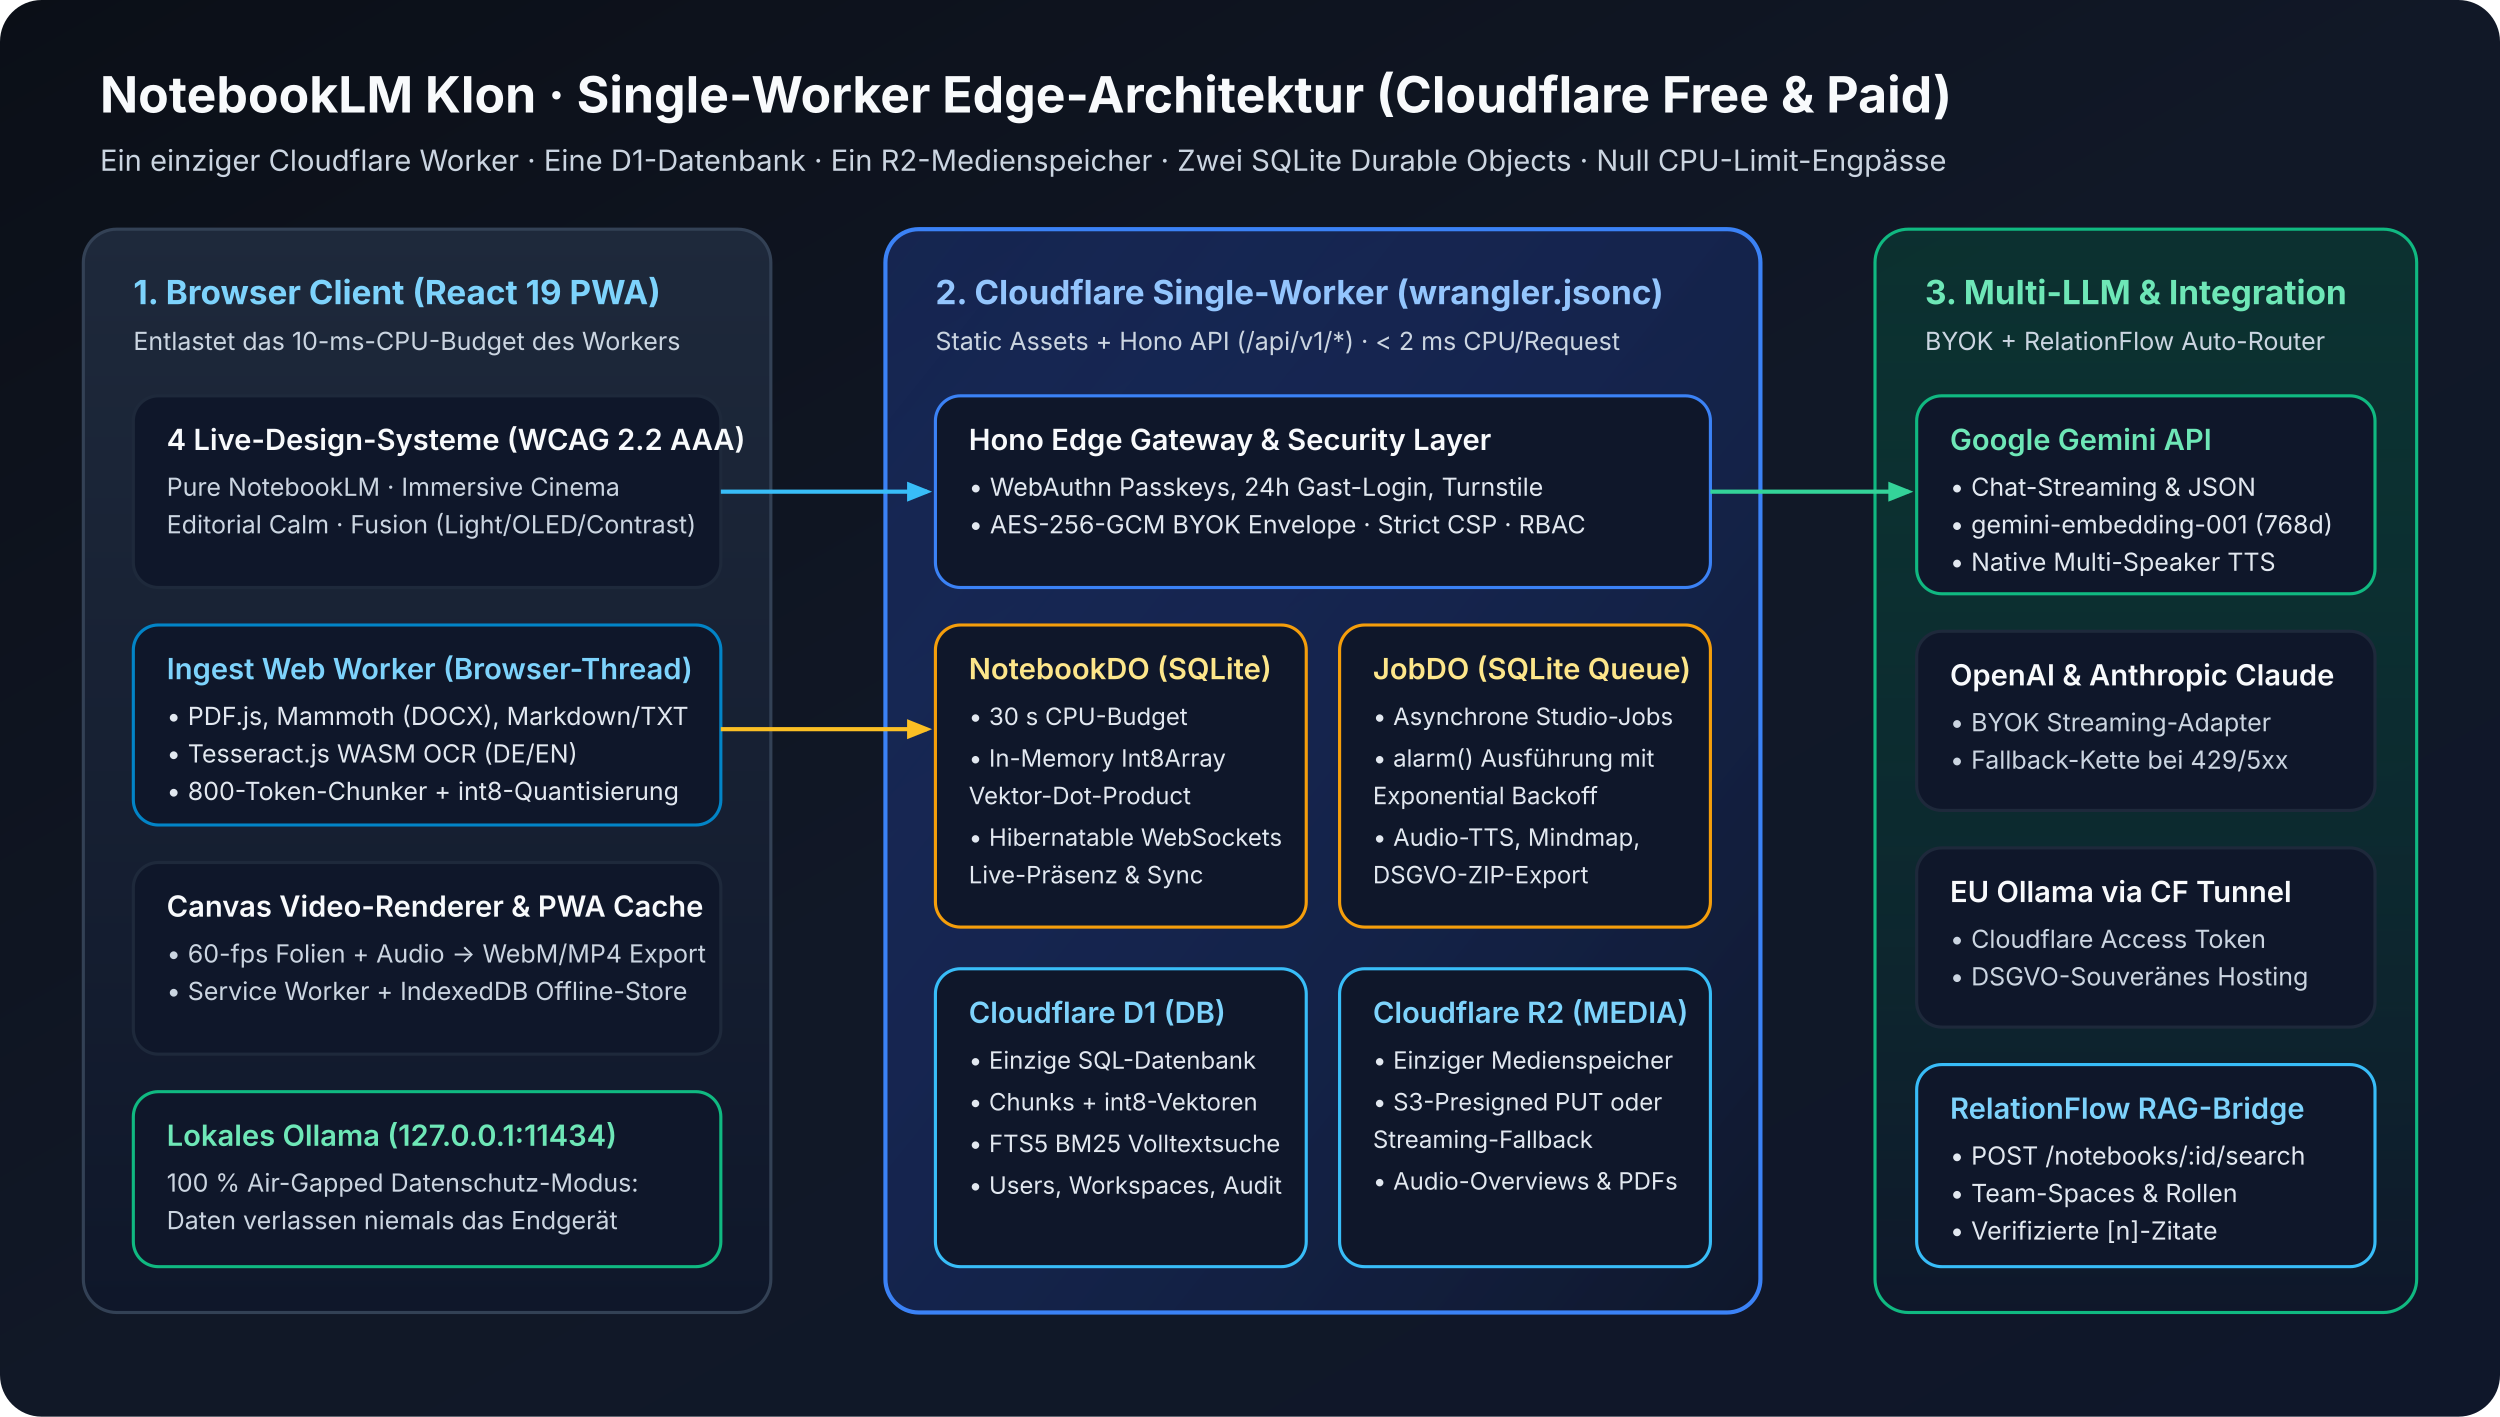
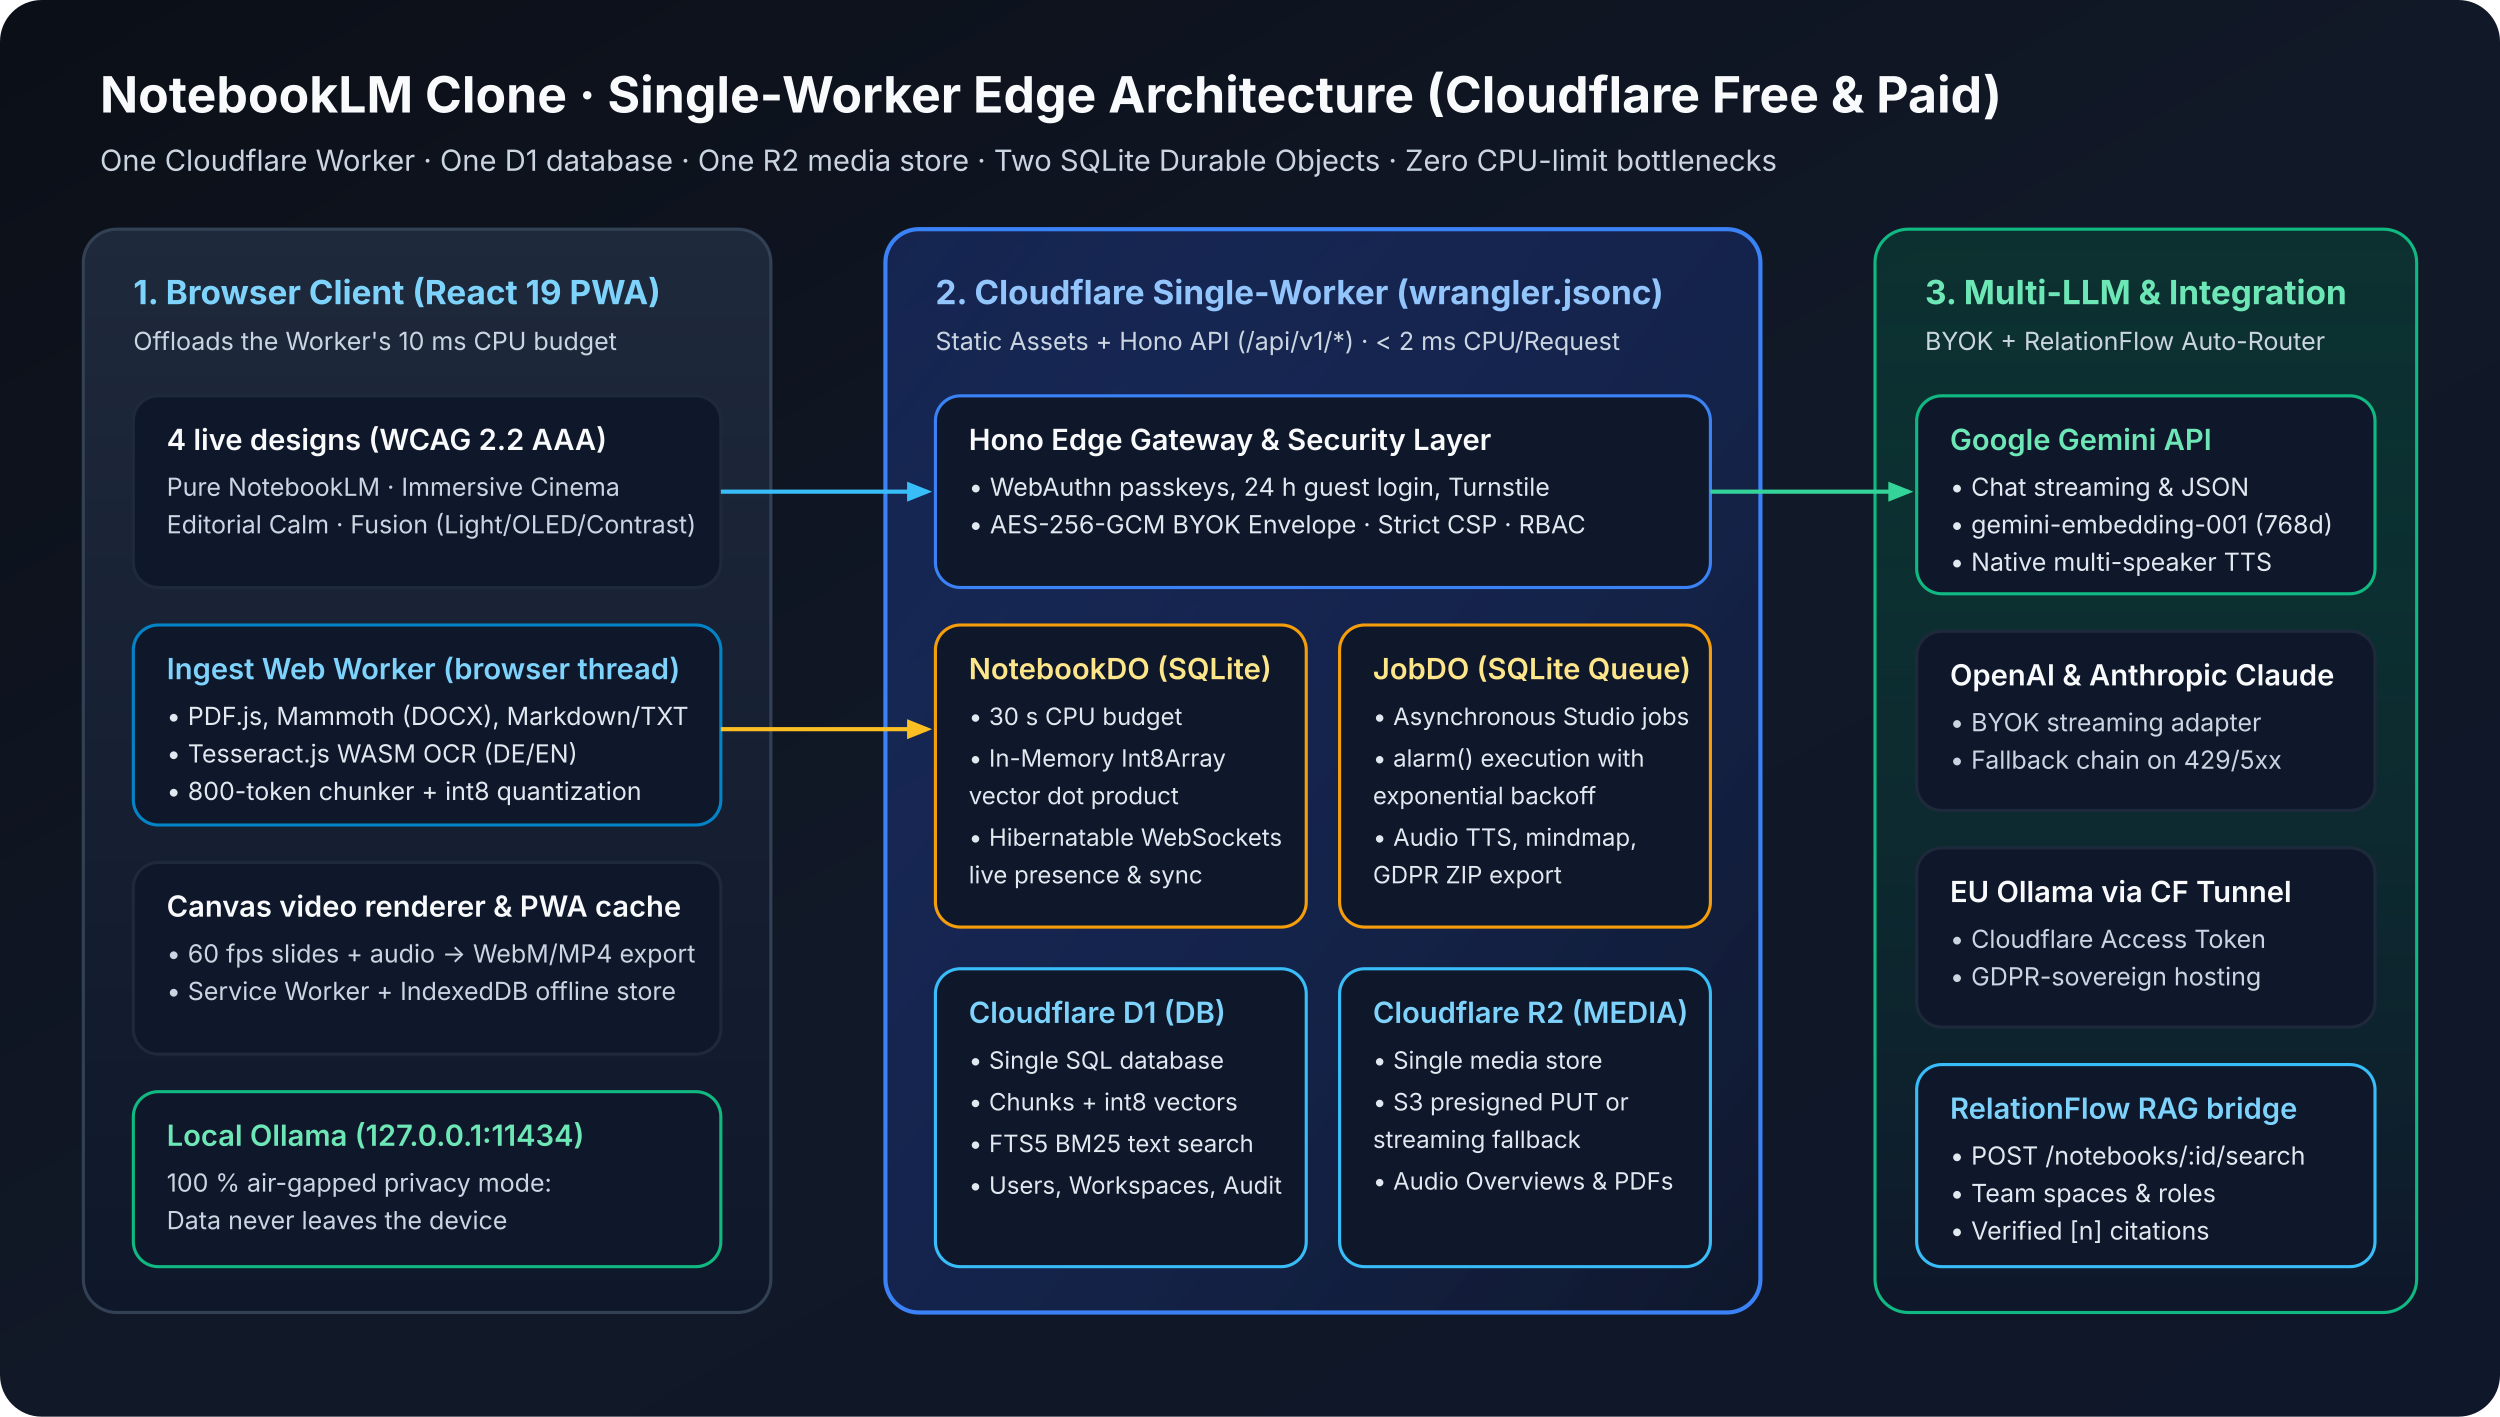
<svg xmlns="http://www.w3.org/2000/svg" viewBox="0 0 1200 680" width="1200" height="680" role="img" aria-labelledby="arch-title arch-desc">
  <style>
    :root {
      color-scheme: light dark;
      --bg-primary: #FAF8F5;
      --bg-card: #FFFFFF;
      --text-primary: #141413;
      --text-secondary: #3D3935;
      --border-subtle: #CBD5E1;
    }
    @media (prefers-color-scheme: dark) {
      :root {
        --bg-primary: #0B0F17;
        --bg-card: #1E293B;
        --text-primary: #F8FAFC;
        --text-secondary: #94A3B8;
        --border-subtle: #334155;
      }
    }
  </style>
  <defs>
    <linearGradient id="bgGrad" x1="0%" y1="0%" x2="100%" y2="100%">
      <stop offset="0%" stop-color="#0B0F17" />
      <stop offset="50%" stop-color="#111827" />
      <stop offset="100%" stop-color="#0F172A" />
    </linearGradient>
    <linearGradient id="cardBrowser" x1="0%" y1="0%" x2="0%" y2="100%">
      <stop offset="0%" stop-color="#1E293B" />
      <stop offset="100%" stop-color="#0F172A" />
    </linearGradient>
    <linearGradient id="cardWorker" x1="0%" y1="0%" x2="100%" y2="100%">
      <stop offset="0%" stop-color="#1E3A8A" stop-opacity="0.45" />
      <stop offset="100%" stop-color="#0F172A" />
    </linearGradient>
    <linearGradient id="cardProvider" x1="0%" y1="0%" x2="0%" y2="100%">
      <stop offset="0%" stop-color="#064E3B" stop-opacity="0.45" />
      <stop offset="100%" stop-color="#0F172A" />
    </linearGradient>
    <marker id="arrowBlue" viewBox="0 0 10 10" refX="8" refY="5" markerWidth="6" markerHeight="6" orient="auto-start-reverse">
      <path d="M 0 1 L 10 5 L 0 9 z" fill="#38BDF8" />
    </marker>
    <marker id="arrowEmerald" viewBox="0 0 10 10" refX="8" refY="5" markerWidth="6" markerHeight="6" orient="auto-start-reverse">
      <path d="M 0 1 L 10 5 L 0 9 z" fill="#34D399" />
    </marker>
    <marker id="arrowAmber" viewBox="0 0 10 10" refX="8" refY="5" markerWidth="6" markerHeight="6" orient="auto-start-reverse">
      <path d="M 0 1 L 10 5 L 0 9 z" fill="#FBBF24" />
    </marker>
  </defs>
  <rect width="1200" height="680" rx="20" fill="url(#bgGrad)" />
-   <text x="48" y="54" fill="#F8FAFC" font-family="Inter, 'Segoe UI', system-ui, -apple-system, Roboto, Helvetica, Arial, sans-serif" font-size="24" font-weight="700">NotebookLM Klon · Single-Worker Edge-Architektur (Cloudflare Free &amp; Paid)</text>
-   <text x="48" y="82" fill="#CBD5E1" font-family="Inter, 'Segoe UI', system-ui, -apple-system, Roboto, Helvetica, Arial, sans-serif" font-size="14">Ein einziger Cloudflare Worker · Eine D1-Datenbank · Ein R2-Medienspeicher · Zwei SQLite Durable Objects · Null CPU-Limit-Engpässe</text>
+   <switch>
+     <text systemLanguage="de" x="48" y="54" fill="#F8FAFC" font-family="Inter, 'Segoe UI', system-ui, -apple-system, Roboto, Helvetica, Arial, sans-serif" font-size="24" font-weight="700">NotebookLM Klon · Single-Worker Edge-Architektur (Cloudflare Free &amp; Paid)</text>
+     <text x="48" y="54" fill="#F8FAFC" font-family="Inter, 'Segoe UI', system-ui, -apple-system, Roboto, Helvetica, Arial, sans-serif" font-size="24" font-weight="700">NotebookLM Clone · Single-Worker Edge Architecture (Cloudflare Free &amp; Paid)</text>
+   </switch>
+   <switch>
+     <text systemLanguage="de" x="48" y="82" fill="#CBD5E1" font-family="Inter, 'Segoe UI', system-ui, -apple-system, Roboto, Helvetica, Arial, sans-serif" font-size="14">Ein einziger Cloudflare Worker · Eine D1-Datenbank · Ein R2-Medienspeicher · Zwei SQLite Durable Objects · Null CPU-Limit-Engpässe</text>
+     <text x="48" y="82" fill="#CBD5E1" font-family="Inter, 'Segoe UI', system-ui, -apple-system, Roboto, Helvetica, Arial, sans-serif" font-size="14">One Cloudflare Worker · One D1 database · One R2 media store · Two SQLite Durable Objects · Zero CPU-limit bottlenecks</text>
+   </switch>
  <rect x="40" y="110" width="330" height="520" rx="16" fill="url(#cardBrowser)" stroke="#334155" stroke-width="1.5" />
  <text x="64" y="146" fill="#7DD3FC" font-family="Inter, 'Segoe UI', system-ui, -apple-system, Roboto, Helvetica, Arial, sans-serif" font-size="16" font-weight="700">1. Browser Client (React 19 PWA)</text>
-   <text x="64" y="168" fill="#CBD5E1" font-family="Inter, 'Segoe UI', system-ui, -apple-system, Roboto, Helvetica, Arial, sans-serif" font-size="12">Entlastet das 10-ms-CPU-Budget des Workers</text>
+   <switch>
+     <text systemLanguage="de" x="64" y="168" fill="#CBD5E1" font-family="Inter, 'Segoe UI', system-ui, -apple-system, Roboto, Helvetica, Arial, sans-serif" font-size="12">Entlastet das 10-ms-CPU-Budget des Workers</text>
+     <text x="64" y="168" fill="#CBD5E1" font-family="Inter, 'Segoe UI', system-ui, -apple-system, Roboto, Helvetica, Arial, sans-serif" font-size="12">Offloads the Worker's 10 ms CPU budget</text>
+   </switch>
  <rect x="64" y="190" width="282" height="92" rx="12" fill="#0F172A" stroke="#1E293B" stroke-width="1.5" />
-   <text x="80" y="216" fill="#F8FAFC" font-family="Inter, 'Segoe UI', system-ui, -apple-system, Roboto, Helvetica, Arial, sans-serif" font-size="14" font-weight="600">4 Live-Design-Systeme (WCAG 2.2 AAA)</text>
+   <switch>
+     <text systemLanguage="de" x="80" y="216" fill="#F8FAFC" font-family="Inter, 'Segoe UI', system-ui, -apple-system, Roboto, Helvetica, Arial, sans-serif" font-size="14" font-weight="600">4 Live-Designs (WCAG 2.2 AAA)</text>
+     <text x="80" y="216" fill="#F8FAFC" font-family="Inter, 'Segoe UI', system-ui, -apple-system, Roboto, Helvetica, Arial, sans-serif" font-size="14" font-weight="600">4 live designs (WCAG 2.2 AAA)</text>
+   </switch>
  <text x="80" y="238" fill="#CBD5E1" font-family="Inter, 'Segoe UI', system-ui, -apple-system, Roboto, Helvetica, Arial, sans-serif" font-size="12">Pure NotebookLM · Immersive Cinema</text>
  <text x="80" y="256" fill="#CBD5E1" font-family="Inter, 'Segoe UI', system-ui, -apple-system, Roboto, Helvetica, Arial, sans-serif" font-size="12">Editorial Calm · Fusion (Light/OLED/Contrast)</text>
  <rect x="64" y="300" width="282" height="96" rx="12" fill="#0F172A" stroke="#0284C7" stroke-width="1.5" />
-   <text x="80" y="326" fill="#7DD3FC" font-family="Inter, 'Segoe UI', system-ui, -apple-system, Roboto, Helvetica, Arial, sans-serif" font-size="14" font-weight="600">Ingest Web Worker (Browser-Thread)</text>
+   <switch>
+     <text systemLanguage="de" x="80" y="326" fill="#7DD3FC" font-family="Inter, 'Segoe UI', system-ui, -apple-system, Roboto, Helvetica, Arial, sans-serif" font-size="14" font-weight="600">Ingest Web Worker (Browser-Thread)</text>
+     <text x="80" y="326" fill="#7DD3FC" font-family="Inter, 'Segoe UI', system-ui, -apple-system, Roboto, Helvetica, Arial, sans-serif" font-size="14" font-weight="600">Ingest Web Worker (browser thread)</text>
+   </switch>
  <text x="80" y="348" fill="#E2E8F0" font-family="Inter, 'Segoe UI', system-ui, -apple-system, Roboto, Helvetica, Arial, sans-serif" font-size="12">• PDF.js, Mammoth (DOCX), Markdown/TXT</text>
  <text x="80" y="366" fill="#E2E8F0" font-family="Inter, 'Segoe UI', system-ui, -apple-system, Roboto, Helvetica, Arial, sans-serif" font-size="12">• Tesseract.js WASM OCR (DE/EN)</text>
-   <text x="80" y="384" fill="#E2E8F0" font-family="Inter, 'Segoe UI', system-ui, -apple-system, Roboto, Helvetica, Arial, sans-serif" font-size="12">• 800-Token-Chunker + int8-Quantisierung</text>
+   <switch>
+     <text systemLanguage="de" x="80" y="384" fill="#E2E8F0" font-family="Inter, 'Segoe UI', system-ui, -apple-system, Roboto, Helvetica, Arial, sans-serif" font-size="12">• 800-Token-Chunker + int8-Quantisierung</text>
+     <text x="80" y="384" fill="#E2E8F0" font-family="Inter, 'Segoe UI', system-ui, -apple-system, Roboto, Helvetica, Arial, sans-serif" font-size="12">• 800-token chunker + int8 quantization</text>
+   </switch>
  <rect x="64" y="414" width="282" height="92" rx="12" fill="#0F172A" stroke="#1E293B" stroke-width="1.5" />
-   <text x="80" y="440" fill="#F8FAFC" font-family="Inter, 'Segoe UI', system-ui, -apple-system, Roboto, Helvetica, Arial, sans-serif" font-size="14" font-weight="600">Canvas Video-Renderer &amp; PWA Cache</text>
-   <text x="80" y="462" fill="#CBD5E1" font-family="Inter, 'Segoe UI', system-ui, -apple-system, Roboto, Helvetica, Arial, sans-serif" font-size="12">• 60-fps Folien + Audio → WebM/MP4 Export</text>
-   <text x="80" y="480" fill="#CBD5E1" font-family="Inter, 'Segoe UI', system-ui, -apple-system, Roboto, Helvetica, Arial, sans-serif" font-size="12">• Service Worker + IndexedDB Offline-Store</text>
+   <switch>
+     <text systemLanguage="de" x="80" y="440" fill="#F8FAFC" font-family="Inter, 'Segoe UI', system-ui, -apple-system, Roboto, Helvetica, Arial, sans-serif" font-size="14" font-weight="600">Canvas Video-Renderer &amp; PWA Cache</text>
+     <text x="80" y="440" fill="#F8FAFC" font-family="Inter, 'Segoe UI', system-ui, -apple-system, Roboto, Helvetica, Arial, sans-serif" font-size="14" font-weight="600">Canvas video renderer &amp; PWA cache</text>
+   </switch>
+   <switch>
+     <text systemLanguage="de" x="80" y="462" fill="#CBD5E1" font-family="Inter, 'Segoe UI', system-ui, -apple-system, Roboto, Helvetica, Arial, sans-serif" font-size="12">• 60-fps Folien + Audio → WebM/MP4 Export</text>
+     <text x="80" y="462" fill="#CBD5E1" font-family="Inter, 'Segoe UI', system-ui, -apple-system, Roboto, Helvetica, Arial, sans-serif" font-size="12">• 60 fps slides + audio → WebM/MP4 export</text>
+   </switch>
+   <switch>
+     <text systemLanguage="de" x="80" y="480" fill="#CBD5E1" font-family="Inter, 'Segoe UI', system-ui, -apple-system, Roboto, Helvetica, Arial, sans-serif" font-size="12">• Service Worker + IndexedDB Offline-Store</text>
+     <text x="80" y="480" fill="#CBD5E1" font-family="Inter, 'Segoe UI', system-ui, -apple-system, Roboto, Helvetica, Arial, sans-serif" font-size="12">• Service Worker + IndexedDB offline store</text>
+   </switch>
  <rect x="64" y="524" width="282" height="84" rx="12" fill="#0F172A" stroke="#10B981" stroke-width="1.5" />
-   <text x="80" y="550" fill="#6EE7B7" font-family="Inter, 'Segoe UI', system-ui, -apple-system, Roboto, Helvetica, Arial, sans-serif" font-size="14" font-weight="600">Lokales Ollama (127.0.0.1:11434)</text>
-   <text x="80" y="572" fill="#CBD5E1" font-family="Inter, 'Segoe UI', system-ui, -apple-system, Roboto, Helvetica, Arial, sans-serif" font-size="12">100 % Air-Gapped Datenschutz-Modus:</text>
-   <text x="80" y="590" fill="#CBD5E1" font-family="Inter, 'Segoe UI', system-ui, -apple-system, Roboto, Helvetica, Arial, sans-serif" font-size="12">Daten verlassen niemals das Endgerät</text>
+   <switch>
+     <text systemLanguage="de" x="80" y="550" fill="#6EE7B7" font-family="Inter, 'Segoe UI', system-ui, -apple-system, Roboto, Helvetica, Arial, sans-serif" font-size="14" font-weight="600">Lokales Ollama (127.0.0.1:11434)</text>
+     <text x="80" y="550" fill="#6EE7B7" font-family="Inter, 'Segoe UI', system-ui, -apple-system, Roboto, Helvetica, Arial, sans-serif" font-size="14" font-weight="600">Local Ollama (127.0.0.1:11434)</text>
+   </switch>
+   <switch>
+     <text systemLanguage="de" x="80" y="572" fill="#CBD5E1" font-family="Inter, 'Segoe UI', system-ui, -apple-system, Roboto, Helvetica, Arial, sans-serif" font-size="12">100 % Air-Gapped Datenschutz-Modus:</text>
+     <text x="80" y="572" fill="#CBD5E1" font-family="Inter, 'Segoe UI', system-ui, -apple-system, Roboto, Helvetica, Arial, sans-serif" font-size="12">100 % air-gapped privacy mode:</text>
+   </switch>
+   <switch>
+     <text systemLanguage="de" x="80" y="590" fill="#CBD5E1" font-family="Inter, 'Segoe UI', system-ui, -apple-system, Roboto, Helvetica, Arial, sans-serif" font-size="12">Daten verlassen niemals das Endgerät</text>
+     <text x="80" y="590" fill="#CBD5E1" font-family="Inter, 'Segoe UI', system-ui, -apple-system, Roboto, Helvetica, Arial, sans-serif" font-size="12">Data never leaves the device</text>
+   </switch>
  <rect x="425" y="110" width="420" height="520" rx="16" fill="url(#cardWorker)" stroke="#3B82F6" stroke-width="2" />
  <text x="449" y="146" fill="#93C5FD" font-family="Inter, 'Segoe UI', system-ui, -apple-system, Roboto, Helvetica, Arial, sans-serif" font-size="16" font-weight="700">2. Cloudflare Single-Worker (wrangler.jsonc)</text>
  <text x="449" y="168" fill="#CBD5E1" font-family="Inter, 'Segoe UI', system-ui, -apple-system, Roboto, Helvetica, Arial, sans-serif" font-size="12">Static Assets + Hono API (/api/v1/*) · &lt; 2 ms CPU/Request</text>
  <rect x="449" y="190" width="372" height="92" rx="12" fill="#0F172A" stroke="#3B82F6" stroke-width="1.5" />
  <text x="465" y="216" fill="#F8FAFC" font-family="Inter, 'Segoe UI', system-ui, -apple-system, Roboto, Helvetica, Arial, sans-serif" font-size="14" font-weight="600">Hono Edge Gateway &amp; Security Layer</text>
-   <text x="465" y="238" fill="#E2E8F0" font-family="Inter, 'Segoe UI', system-ui, -apple-system, Roboto, Helvetica, Arial, sans-serif" font-size="12">• WebAuthn Passkeys, 24h Gast-Login, Turnstile</text>
+   <switch>
+     <text systemLanguage="de" x="465" y="238" fill="#E2E8F0" font-family="Inter, 'Segoe UI', system-ui, -apple-system, Roboto, Helvetica, Arial, sans-serif" font-size="12">• WebAuthn Passkeys, 24h Gast-Login, Turnstile</text>
+     <text x="465" y="238" fill="#E2E8F0" font-family="Inter, 'Segoe UI', system-ui, -apple-system, Roboto, Helvetica, Arial, sans-serif" font-size="12">• WebAuthn passkeys, 24 h guest login, Turnstile</text>
+   </switch>
  <text x="465" y="256" fill="#E2E8F0" font-family="Inter, 'Segoe UI', system-ui, -apple-system, Roboto, Helvetica, Arial, sans-serif" font-size="12">• AES-256-GCM BYOK Envelope · Strict CSP · RBAC</text>
  <rect x="449" y="300" width="178" height="145" rx="12" fill="#0F172A" stroke="#F59E0B" stroke-width="1.5" />
  <text x="465" y="326" fill="#FDE68A" font-family="Inter, 'Segoe UI', system-ui, -apple-system, Roboto, Helvetica, Arial, sans-serif" font-size="14" font-weight="600">NotebookDO (SQLite)</text>
-   <text x="465" y="348" fill="#E2E8F0" font-family="Inter, 'Segoe UI', system-ui, -apple-system, Roboto, Helvetica, Arial, sans-serif" font-size="11.5">• 30 s CPU-Budget</text>
+   <switch>
+     <text systemLanguage="de" x="465" y="348" fill="#E2E8F0" font-family="Inter, 'Segoe UI', system-ui, -apple-system, Roboto, Helvetica, Arial, sans-serif" font-size="11.5">• 30 s CPU-Budget</text>
+     <text x="465" y="348" fill="#E2E8F0" font-family="Inter, 'Segoe UI', system-ui, -apple-system, Roboto, Helvetica, Arial, sans-serif" font-size="11.5">• 30 s CPU budget</text>
+   </switch>
  <text x="465" y="368" fill="#E2E8F0" font-family="Inter, 'Segoe UI', system-ui, -apple-system, Roboto, Helvetica, Arial, sans-serif" font-size="11.5">• In-Memory Int8Array</text>
-   <text x="465" y="386" fill="#E2E8F0" font-family="Inter, 'Segoe UI', system-ui, -apple-system, Roboto, Helvetica, Arial, sans-serif" font-size="11.5">  Vektor-Dot-Product</text>
+   <switch>
+     <text systemLanguage="de" x="465" y="386" fill="#E2E8F0" font-family="Inter, 'Segoe UI', system-ui, -apple-system, Roboto, Helvetica, Arial, sans-serif" font-size="11.5">  Vektor-Dot-Product</text>
+     <text x="465" y="386" fill="#E2E8F0" font-family="Inter, 'Segoe UI', system-ui, -apple-system, Roboto, Helvetica, Arial, sans-serif" font-size="11.5">  vector dot product</text>
+   </switch>
  <text x="465" y="406" fill="#E2E8F0" font-family="Inter, 'Segoe UI', system-ui, -apple-system, Roboto, Helvetica, Arial, sans-serif" font-size="11.5">• Hibernatable WebSockets</text>
-   <text x="465" y="424" fill="#E2E8F0" font-family="Inter, 'Segoe UI', system-ui, -apple-system, Roboto, Helvetica, Arial, sans-serif" font-size="11.5">  Live-Präsenz &amp; Sync</text>
+   <switch>
+     <text systemLanguage="de" x="465" y="424" fill="#E2E8F0" font-family="Inter, 'Segoe UI', system-ui, -apple-system, Roboto, Helvetica, Arial, sans-serif" font-size="11.5">  Live-Präsenz &amp; Sync</text>
+     <text x="465" y="424" fill="#E2E8F0" font-family="Inter, 'Segoe UI', system-ui, -apple-system, Roboto, Helvetica, Arial, sans-serif" font-size="11.5">  live presence &amp; sync</text>
+   </switch>
  <rect x="643" y="300" width="178" height="145" rx="12" fill="#0F172A" stroke="#F59E0B" stroke-width="1.5" />
  <text x="659" y="326" fill="#FDE68A" font-family="Inter, 'Segoe UI', system-ui, -apple-system, Roboto, Helvetica, Arial, sans-serif" font-size="14" font-weight="600">JobDO (SQLite Queue)</text>
-   <text x="659" y="348" fill="#E2E8F0" font-family="Inter, 'Segoe UI', system-ui, -apple-system, Roboto, Helvetica, Arial, sans-serif" font-size="11.5">• Asynchrone Studio-Jobs</text>
-   <text x="659" y="368" fill="#E2E8F0" font-family="Inter, 'Segoe UI', system-ui, -apple-system, Roboto, Helvetica, Arial, sans-serif" font-size="11.5">• alarm() Ausführung mit</text>
-   <text x="659" y="386" fill="#E2E8F0" font-family="Inter, 'Segoe UI', system-ui, -apple-system, Roboto, Helvetica, Arial, sans-serif" font-size="11.5">  Exponential Backoff</text>
-   <text x="659" y="406" fill="#E2E8F0" font-family="Inter, 'Segoe UI', system-ui, -apple-system, Roboto, Helvetica, Arial, sans-serif" font-size="11.5">• Audio-TTS, Mindmap,</text>
-   <text x="659" y="424" fill="#E2E8F0" font-family="Inter, 'Segoe UI', system-ui, -apple-system, Roboto, Helvetica, Arial, sans-serif" font-size="11.5">  DSGVO-ZIP-Export</text>
+   <switch>
+     <text systemLanguage="de" x="659" y="348" fill="#E2E8F0" font-family="Inter, 'Segoe UI', system-ui, -apple-system, Roboto, Helvetica, Arial, sans-serif" font-size="11.5">• Asynchrone Studio-Jobs</text>
+     <text x="659" y="348" fill="#E2E8F0" font-family="Inter, 'Segoe UI', system-ui, -apple-system, Roboto, Helvetica, Arial, sans-serif" font-size="11.5">• Asynchronous Studio jobs</text>
+   </switch>
+   <switch>
+     <text systemLanguage="de" x="659" y="368" fill="#E2E8F0" font-family="Inter, 'Segoe UI', system-ui, -apple-system, Roboto, Helvetica, Arial, sans-serif" font-size="11.5">• alarm() Ausführung mit</text>
+     <text x="659" y="368" fill="#E2E8F0" font-family="Inter, 'Segoe UI', system-ui, -apple-system, Roboto, Helvetica, Arial, sans-serif" font-size="11.5">• alarm() execution with</text>
+   </switch>
+   <switch>
+     <text systemLanguage="de" x="659" y="386" fill="#E2E8F0" font-family="Inter, 'Segoe UI', system-ui, -apple-system, Roboto, Helvetica, Arial, sans-serif" font-size="11.5">  Exponential Backoff</text>
+     <text x="659" y="386" fill="#E2E8F0" font-family="Inter, 'Segoe UI', system-ui, -apple-system, Roboto, Helvetica, Arial, sans-serif" font-size="11.5">  exponential backoff</text>
+   </switch>
+   <switch>
+     <text systemLanguage="de" x="659" y="406" fill="#E2E8F0" font-family="Inter, 'Segoe UI', system-ui, -apple-system, Roboto, Helvetica, Arial, sans-serif" font-size="11.5">• Audio-TTS, Mindmap,</text>
+     <text x="659" y="406" fill="#E2E8F0" font-family="Inter, 'Segoe UI', system-ui, -apple-system, Roboto, Helvetica, Arial, sans-serif" font-size="11.5">• Audio TTS, mindmap,</text>
+   </switch>
+   <switch>
+     <text systemLanguage="de" x="659" y="424" fill="#E2E8F0" font-family="Inter, 'Segoe UI', system-ui, -apple-system, Roboto, Helvetica, Arial, sans-serif" font-size="11.5">  DSGVO-ZIP-Export</text>
+     <text x="659" y="424" fill="#E2E8F0" font-family="Inter, 'Segoe UI', system-ui, -apple-system, Roboto, Helvetica, Arial, sans-serif" font-size="11.5">  GDPR ZIP export</text>
+   </switch>
  <rect x="449" y="465" width="178" height="143" rx="12" fill="#0F172A" stroke="#38BDF8" stroke-width="1.5" />
  <text x="465" y="491" fill="#7DD3FC" font-family="Inter, 'Segoe UI', system-ui, -apple-system, Roboto, Helvetica, Arial, sans-serif" font-size="14" font-weight="600">Cloudflare D1 (DB)</text>
-   <text x="465" y="513" fill="#E2E8F0" font-family="Inter, 'Segoe UI', system-ui, -apple-system, Roboto, Helvetica, Arial, sans-serif" font-size="11.5">• Einzige SQL-Datenbank</text>
-   <text x="465" y="533" fill="#E2E8F0" font-family="Inter, 'Segoe UI', system-ui, -apple-system, Roboto, Helvetica, Arial, sans-serif" font-size="11.5">• Chunks + int8-Vektoren</text>
-   <text x="465" y="553" fill="#E2E8F0" font-family="Inter, 'Segoe UI', system-ui, -apple-system, Roboto, Helvetica, Arial, sans-serif" font-size="11.5">• FTS5 BM25 Volltextsuche</text>
+   <switch>
+     <text systemLanguage="de" x="465" y="513" fill="#E2E8F0" font-family="Inter, 'Segoe UI', system-ui, -apple-system, Roboto, Helvetica, Arial, sans-serif" font-size="11.5">• Einzige SQL-Datenbank</text>
+     <text x="465" y="513" fill="#E2E8F0" font-family="Inter, 'Segoe UI', system-ui, -apple-system, Roboto, Helvetica, Arial, sans-serif" font-size="11.5">• Single SQL database</text>
+   </switch>
+   <switch>
+     <text systemLanguage="de" x="465" y="533" fill="#E2E8F0" font-family="Inter, 'Segoe UI', system-ui, -apple-system, Roboto, Helvetica, Arial, sans-serif" font-size="11.5">• Chunks + int8-Vektoren</text>
+     <text x="465" y="533" fill="#E2E8F0" font-family="Inter, 'Segoe UI', system-ui, -apple-system, Roboto, Helvetica, Arial, sans-serif" font-size="11.5">• Chunks + int8 vectors</text>
+   </switch>
+   <switch>
+     <text systemLanguage="de" x="465" y="553" fill="#E2E8F0" font-family="Inter, 'Segoe UI', system-ui, -apple-system, Roboto, Helvetica, Arial, sans-serif" font-size="11.5">• FTS5 BM25 Volltextsuche</text>
+     <text x="465" y="553" fill="#E2E8F0" font-family="Inter, 'Segoe UI', system-ui, -apple-system, Roboto, Helvetica, Arial, sans-serif" font-size="11.5">• FTS5 BM25 text search</text>
+   </switch>
  <text x="465" y="573" fill="#E2E8F0" font-family="Inter, 'Segoe UI', system-ui, -apple-system, Roboto, Helvetica, Arial, sans-serif" font-size="11.5">• Users, Workspaces, Audit</text>
  <rect x="643" y="465" width="178" height="143" rx="12" fill="#0F172A" stroke="#38BDF8" stroke-width="1.5" />
  <text x="659" y="491" fill="#7DD3FC" font-family="Inter, 'Segoe UI', system-ui, -apple-system, Roboto, Helvetica, Arial, sans-serif" font-size="14" font-weight="600">Cloudflare R2 (MEDIA)</text>
-   <text x="659" y="513" fill="#E2E8F0" font-family="Inter, 'Segoe UI', system-ui, -apple-system, Roboto, Helvetica, Arial, sans-serif" font-size="11.5">• Einziger Medienspeicher</text>
-   <text x="659" y="533" fill="#E2E8F0" font-family="Inter, 'Segoe UI', system-ui, -apple-system, Roboto, Helvetica, Arial, sans-serif" font-size="11.5">• S3-Presigned PUT oder</text>
-   <text x="659" y="551" fill="#E2E8F0" font-family="Inter, 'Segoe UI', system-ui, -apple-system, Roboto, Helvetica, Arial, sans-serif" font-size="11.5">  Streaming-Fallback</text>
-   <text x="659" y="571" fill="#E2E8F0" font-family="Inter, 'Segoe UI', system-ui, -apple-system, Roboto, Helvetica, Arial, sans-serif" font-size="11.5">• Audio-Overviews &amp; PDFs</text>
+   <switch>
+     <text systemLanguage="de" x="659" y="513" fill="#E2E8F0" font-family="Inter, 'Segoe UI', system-ui, -apple-system, Roboto, Helvetica, Arial, sans-serif" font-size="11.5">• Einziger Medienspeicher</text>
+     <text x="659" y="513" fill="#E2E8F0" font-family="Inter, 'Segoe UI', system-ui, -apple-system, Roboto, Helvetica, Arial, sans-serif" font-size="11.5">• Single media store</text>
+   </switch>
+   <switch>
+     <text systemLanguage="de" x="659" y="533" fill="#E2E8F0" font-family="Inter, 'Segoe UI', system-ui, -apple-system, Roboto, Helvetica, Arial, sans-serif" font-size="11.5">• S3-Presigned PUT oder</text>
+     <text x="659" y="533" fill="#E2E8F0" font-family="Inter, 'Segoe UI', system-ui, -apple-system, Roboto, Helvetica, Arial, sans-serif" font-size="11.5">• S3 presigned PUT or</text>
+   </switch>
+   <switch>
+     <text systemLanguage="de" x="659" y="551" fill="#E2E8F0" font-family="Inter, 'Segoe UI', system-ui, -apple-system, Roboto, Helvetica, Arial, sans-serif" font-size="11.5">  Streaming-Fallback</text>
+     <text x="659" y="551" fill="#E2E8F0" font-family="Inter, 'Segoe UI', system-ui, -apple-system, Roboto, Helvetica, Arial, sans-serif" font-size="11.5">  streaming fallback</text>
+   </switch>
+   <switch>
+     <text systemLanguage="de" x="659" y="571" fill="#E2E8F0" font-family="Inter, 'Segoe UI', system-ui, -apple-system, Roboto, Helvetica, Arial, sans-serif" font-size="11.5">• Audio-Overviews &amp; PDFs</text>
+     <text x="659" y="571" fill="#E2E8F0" font-family="Inter, 'Segoe UI', system-ui, -apple-system, Roboto, Helvetica, Arial, sans-serif" font-size="11.5">• Audio Overviews &amp; PDFs</text>
+   </switch>
  <rect x="900" y="110" width="260" height="520" rx="16" fill="url(#cardProvider)" stroke="#10B981" stroke-width="1.5" />
  <text x="924" y="146" fill="#6EE7B7" font-family="Inter, 'Segoe UI', system-ui, -apple-system, Roboto, Helvetica, Arial, sans-serif" font-size="16" font-weight="700">3. Multi-LLM &amp; Integration</text>
  <text x="924" y="168" fill="#CBD5E1" font-family="Inter, 'Segoe UI', system-ui, -apple-system, Roboto, Helvetica, Arial, sans-serif" font-size="12">BYOK + RelationFlow Auto-Router</text>
  <rect x="920" y="190" width="220" height="95" rx="12" fill="#0F172A" stroke="#10B981" stroke-width="1.5" />
  <text x="936" y="216" fill="#6EE7B7" font-family="Inter, 'Segoe UI', system-ui, -apple-system, Roboto, Helvetica, Arial, sans-serif" font-size="14" font-weight="600">Google Gemini API</text>
-   <text x="936" y="238" fill="#E2E8F0" font-family="Inter, 'Segoe UI', system-ui, -apple-system, Roboto, Helvetica, Arial, sans-serif" font-size="12">• Chat-Streaming &amp; JSON</text>
+   <switch>
+     <text systemLanguage="de" x="936" y="238" fill="#E2E8F0" font-family="Inter, 'Segoe UI', system-ui, -apple-system, Roboto, Helvetica, Arial, sans-serif" font-size="12">• Chat-Streaming &amp; JSON</text>
+     <text x="936" y="238" fill="#E2E8F0" font-family="Inter, 'Segoe UI', system-ui, -apple-system, Roboto, Helvetica, Arial, sans-serif" font-size="12">• Chat streaming &amp; JSON</text>
+   </switch>
  <text x="936" y="256" fill="#E2E8F0" font-family="Inter, 'Segoe UI', system-ui, -apple-system, Roboto, Helvetica, Arial, sans-serif" font-size="12">• gemini-embedding-001 (768d)</text>
-   <text x="936" y="274" fill="#E2E8F0" font-family="Inter, 'Segoe UI', system-ui, -apple-system, Roboto, Helvetica, Arial, sans-serif" font-size="12">• Native Multi-Speaker TTS</text>
+   <switch>
+     <text systemLanguage="de" x="936" y="274" fill="#E2E8F0" font-family="Inter, 'Segoe UI', system-ui, -apple-system, Roboto, Helvetica, Arial, sans-serif" font-size="12">• Native Multi-Speaker TTS</text>
+     <text x="936" y="274" fill="#E2E8F0" font-family="Inter, 'Segoe UI', system-ui, -apple-system, Roboto, Helvetica, Arial, sans-serif" font-size="12">• Native multi-speaker TTS</text>
+   </switch>
  <rect x="920" y="303" width="220" height="86" rx="12" fill="#0F172A" stroke="#1E293B" stroke-width="1.5" />
  <text x="936" y="329" fill="#F8FAFC" font-family="Inter, 'Segoe UI', system-ui, -apple-system, Roboto, Helvetica, Arial, sans-serif" font-size="14" font-weight="600">OpenAI &amp; Anthropic Claude</text>
-   <text x="936" y="351" fill="#CBD5E1" font-family="Inter, 'Segoe UI', system-ui, -apple-system, Roboto, Helvetica, Arial, sans-serif" font-size="12">• BYOK Streaming-Adapter</text>
-   <text x="936" y="369" fill="#CBD5E1" font-family="Inter, 'Segoe UI', system-ui, -apple-system, Roboto, Helvetica, Arial, sans-serif" font-size="12">• Fallback-Kette bei 429/5xx</text>
+   <switch>
+     <text systemLanguage="de" x="936" y="351" fill="#CBD5E1" font-family="Inter, 'Segoe UI', system-ui, -apple-system, Roboto, Helvetica, Arial, sans-serif" font-size="12">• BYOK Streaming-Adapter</text>
+     <text x="936" y="351" fill="#CBD5E1" font-family="Inter, 'Segoe UI', system-ui, -apple-system, Roboto, Helvetica, Arial, sans-serif" font-size="12">• BYOK streaming adapter</text>
+   </switch>
+   <switch>
+     <text systemLanguage="de" x="936" y="369" fill="#CBD5E1" font-family="Inter, 'Segoe UI', system-ui, -apple-system, Roboto, Helvetica, Arial, sans-serif" font-size="12">• Fallback-Kette bei 429/5xx</text>
+     <text x="936" y="369" fill="#CBD5E1" font-family="Inter, 'Segoe UI', system-ui, -apple-system, Roboto, Helvetica, Arial, sans-serif" font-size="12">• Fallback chain on 429/5xx</text>
+   </switch>
  <rect x="920" y="407" width="220" height="86" rx="12" fill="#0F172A" stroke="#1E293B" stroke-width="1.5" />
  <text x="936" y="433" fill="#F8FAFC" font-family="Inter, 'Segoe UI', system-ui, -apple-system, Roboto, Helvetica, Arial, sans-serif" font-size="14" font-weight="600">EU Ollama via CF Tunnel</text>
  <text x="936" y="455" fill="#CBD5E1" font-family="Inter, 'Segoe UI', system-ui, -apple-system, Roboto, Helvetica, Arial, sans-serif" font-size="12">• Cloudflare Access Token</text>
-   <text x="936" y="473" fill="#CBD5E1" font-family="Inter, 'Segoe UI', system-ui, -apple-system, Roboto, Helvetica, Arial, sans-serif" font-size="12">• DSGVO-Souveränes Hosting</text>
+   <switch>
+     <text systemLanguage="de" x="936" y="473" fill="#CBD5E1" font-family="Inter, 'Segoe UI', system-ui, -apple-system, Roboto, Helvetica, Arial, sans-serif" font-size="12">• DSGVO-Souveränes Hosting</text>
+     <text x="936" y="473" fill="#CBD5E1" font-family="Inter, 'Segoe UI', system-ui, -apple-system, Roboto, Helvetica, Arial, sans-serif" font-size="12">• GDPR-sovereign hosting</text>
+   </switch>
  <rect x="920" y="511" width="220" height="97" rx="12" fill="#0F172A" stroke="#38BDF8" stroke-width="1.5" />
-   <text x="936" y="537" fill="#7DD3FC" font-family="Inter, 'Segoe UI', system-ui, -apple-system, Roboto, Helvetica, Arial, sans-serif" font-size="14" font-weight="600">RelationFlow RAG-Bridge</text>
+   <switch>
+     <text systemLanguage="de" x="936" y="537" fill="#7DD3FC" font-family="Inter, 'Segoe UI', system-ui, -apple-system, Roboto, Helvetica, Arial, sans-serif" font-size="14" font-weight="600">RelationFlow RAG-Bridge</text>
+     <text x="936" y="537" fill="#7DD3FC" font-family="Inter, 'Segoe UI', system-ui, -apple-system, Roboto, Helvetica, Arial, sans-serif" font-size="14" font-weight="600">RelationFlow RAG bridge</text>
+   </switch>
  <text x="936" y="559" fill="#E2E8F0" font-family="Inter, 'Segoe UI', system-ui, -apple-system, Roboto, Helvetica, Arial, sans-serif" font-size="12">• POST /notebooks/:id/search</text>
-   <text x="936" y="577" fill="#E2E8F0" font-family="Inter, 'Segoe UI', system-ui, -apple-system, Roboto, Helvetica, Arial, sans-serif" font-size="12">• Team-Spaces &amp; Rollen</text>
-   <text x="936" y="595" fill="#E2E8F0" font-family="Inter, 'Segoe UI', system-ui, -apple-system, Roboto, Helvetica, Arial, sans-serif" font-size="12">• Verifizierte [n]-Zitate</text>
+   <switch>
+     <text systemLanguage="de" x="936" y="577" fill="#E2E8F0" font-family="Inter, 'Segoe UI', system-ui, -apple-system, Roboto, Helvetica, Arial, sans-serif" font-size="12">• Team-Spaces &amp; Rollen</text>
+     <text x="936" y="577" fill="#E2E8F0" font-family="Inter, 'Segoe UI', system-ui, -apple-system, Roboto, Helvetica, Arial, sans-serif" font-size="12">• Team spaces &amp; roles</text>
+   </switch>
+   <switch>
+     <text systemLanguage="de" x="936" y="595" fill="#E2E8F0" font-family="Inter, 'Segoe UI', system-ui, -apple-system, Roboto, Helvetica, Arial, sans-serif" font-size="12">• Verifizierte [n]-Zitate</text>
+     <text x="936" y="595" fill="#E2E8F0" font-family="Inter, 'Segoe UI', system-ui, -apple-system, Roboto, Helvetica, Arial, sans-serif" font-size="12">• Verified [n] citations</text>
+   </switch>
  <line x1="346" y1="236" x2="445" y2="236" stroke="#38BDF8" stroke-width="2" marker-end="url(#arrowBlue)" />
  <line x1="346" y1="350" x2="445" y2="350" stroke="#FBBF24" stroke-width="2" marker-end="url(#arrowAmber)" />
  <line x1="821" y1="236" x2="916" y2="236" stroke="#34D399" stroke-width="2" marker-end="url(#arrowEmerald)" />
</svg>
